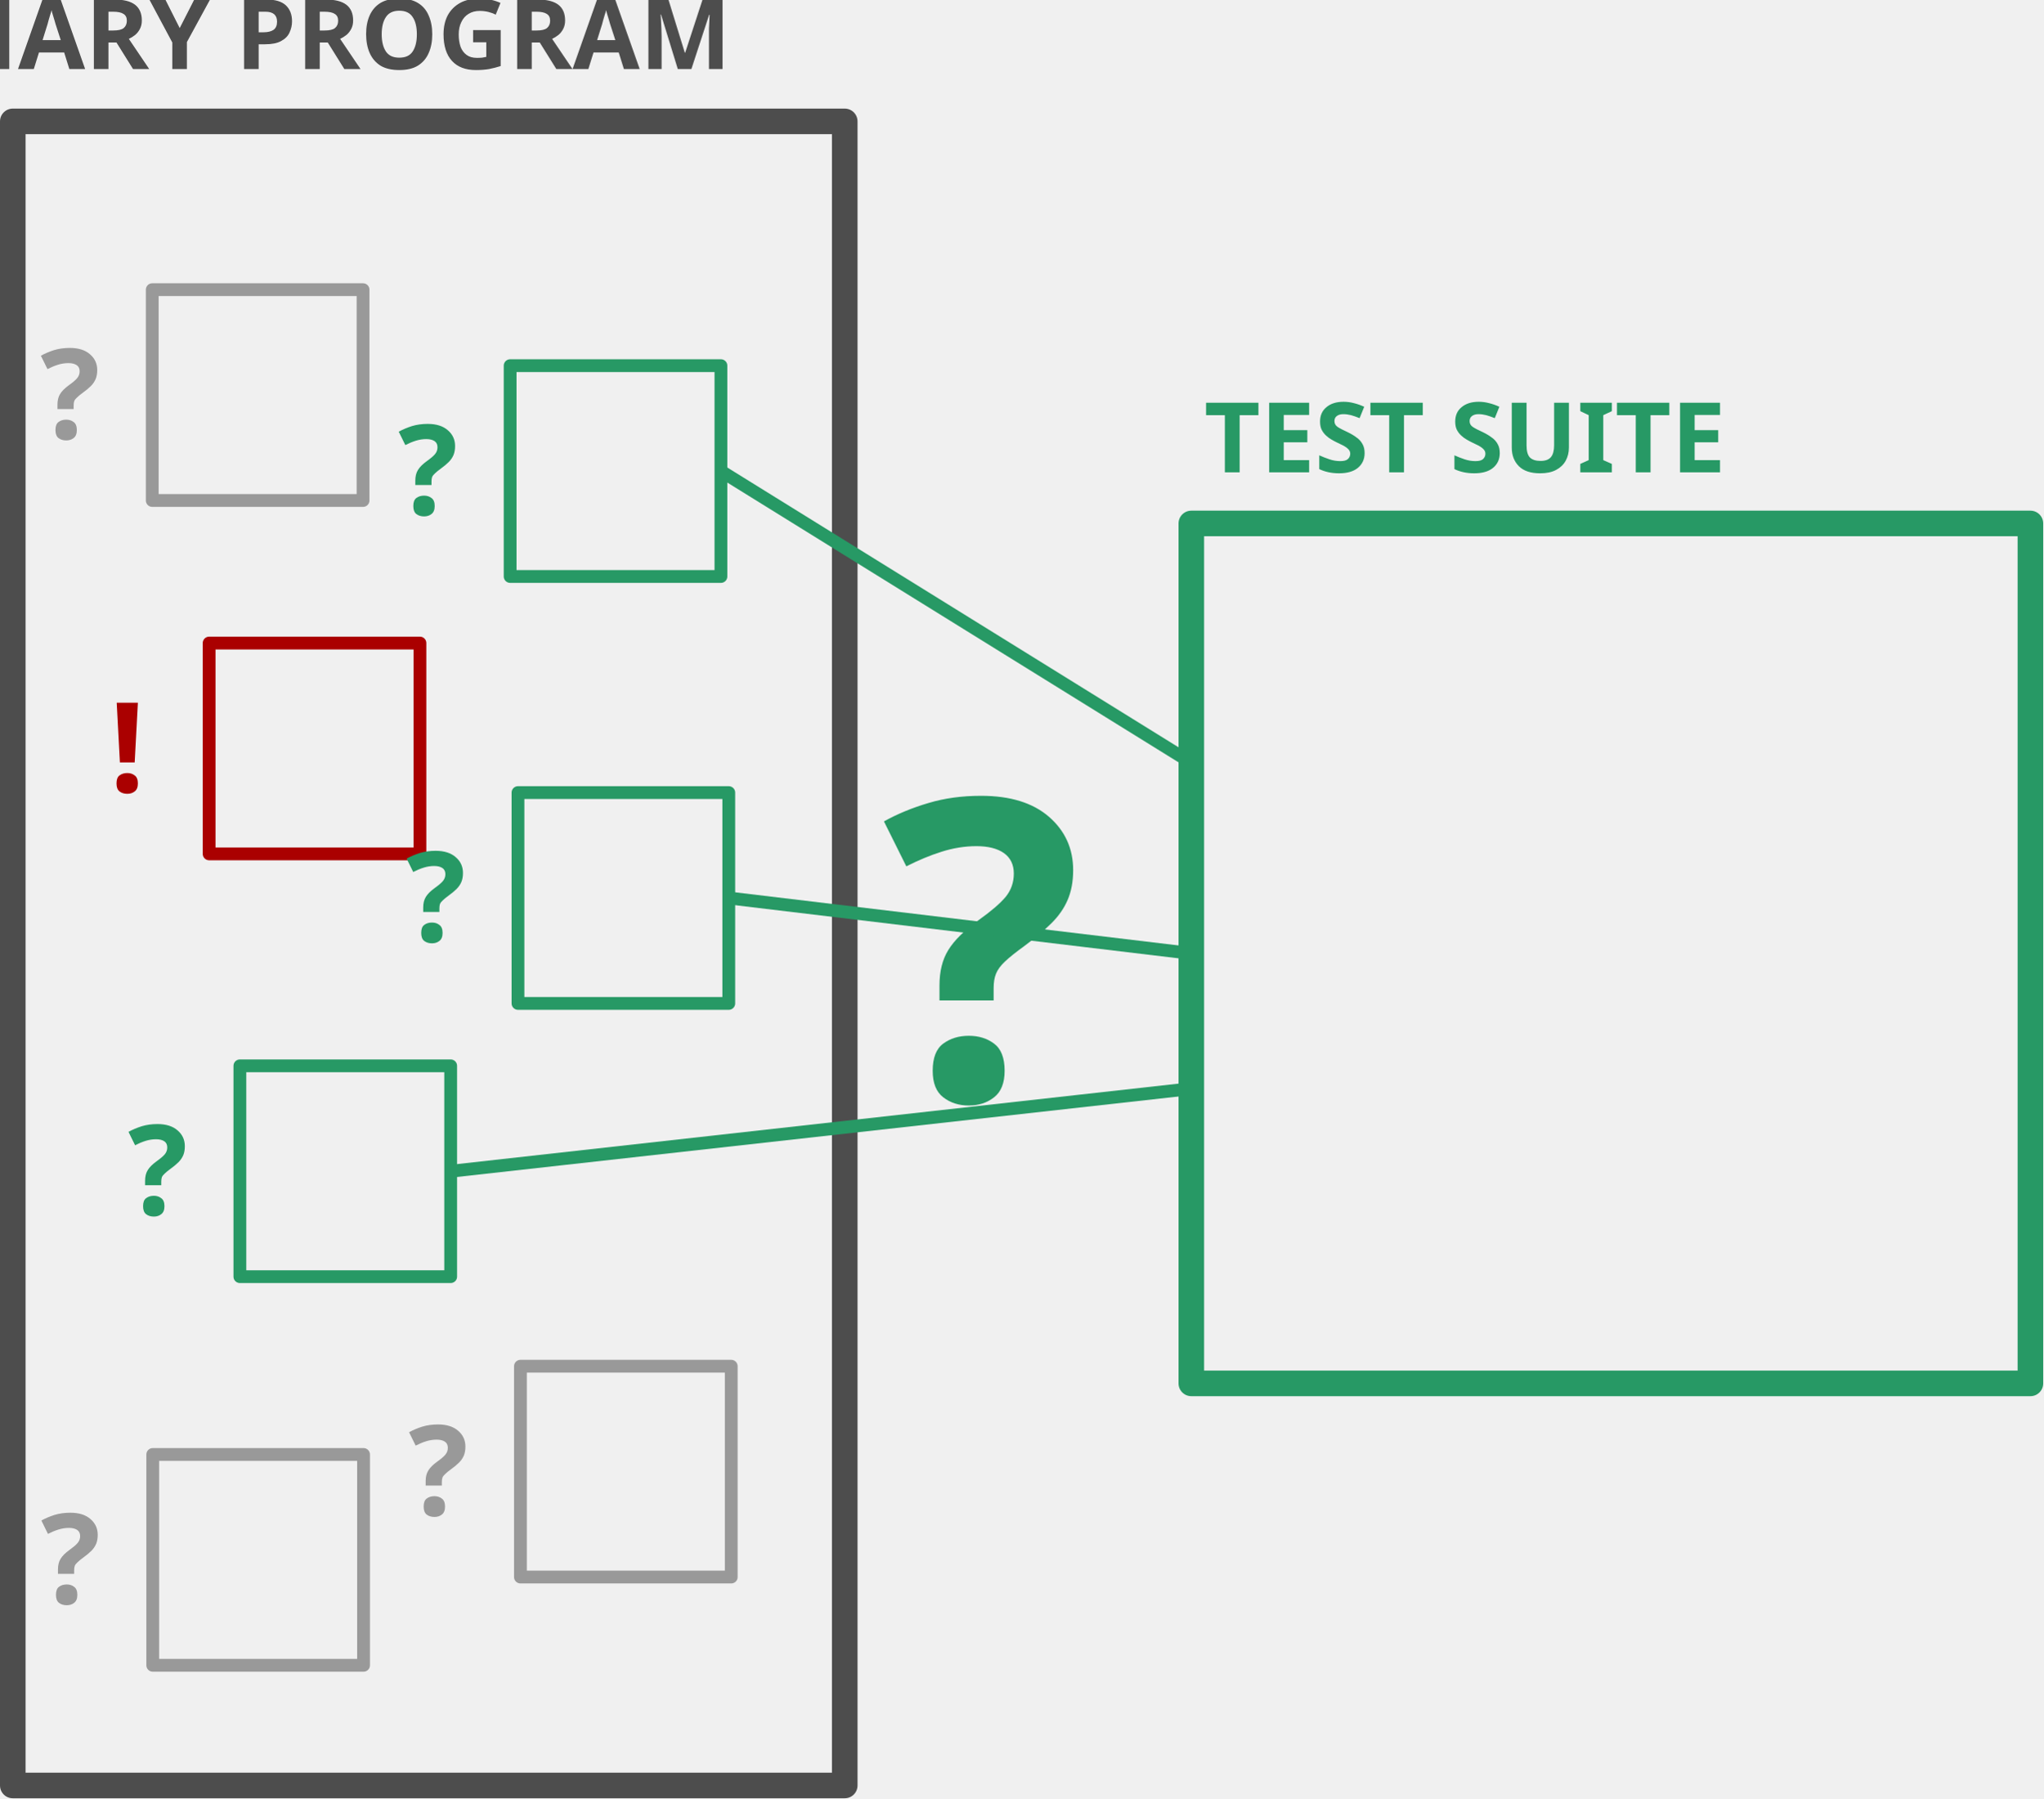
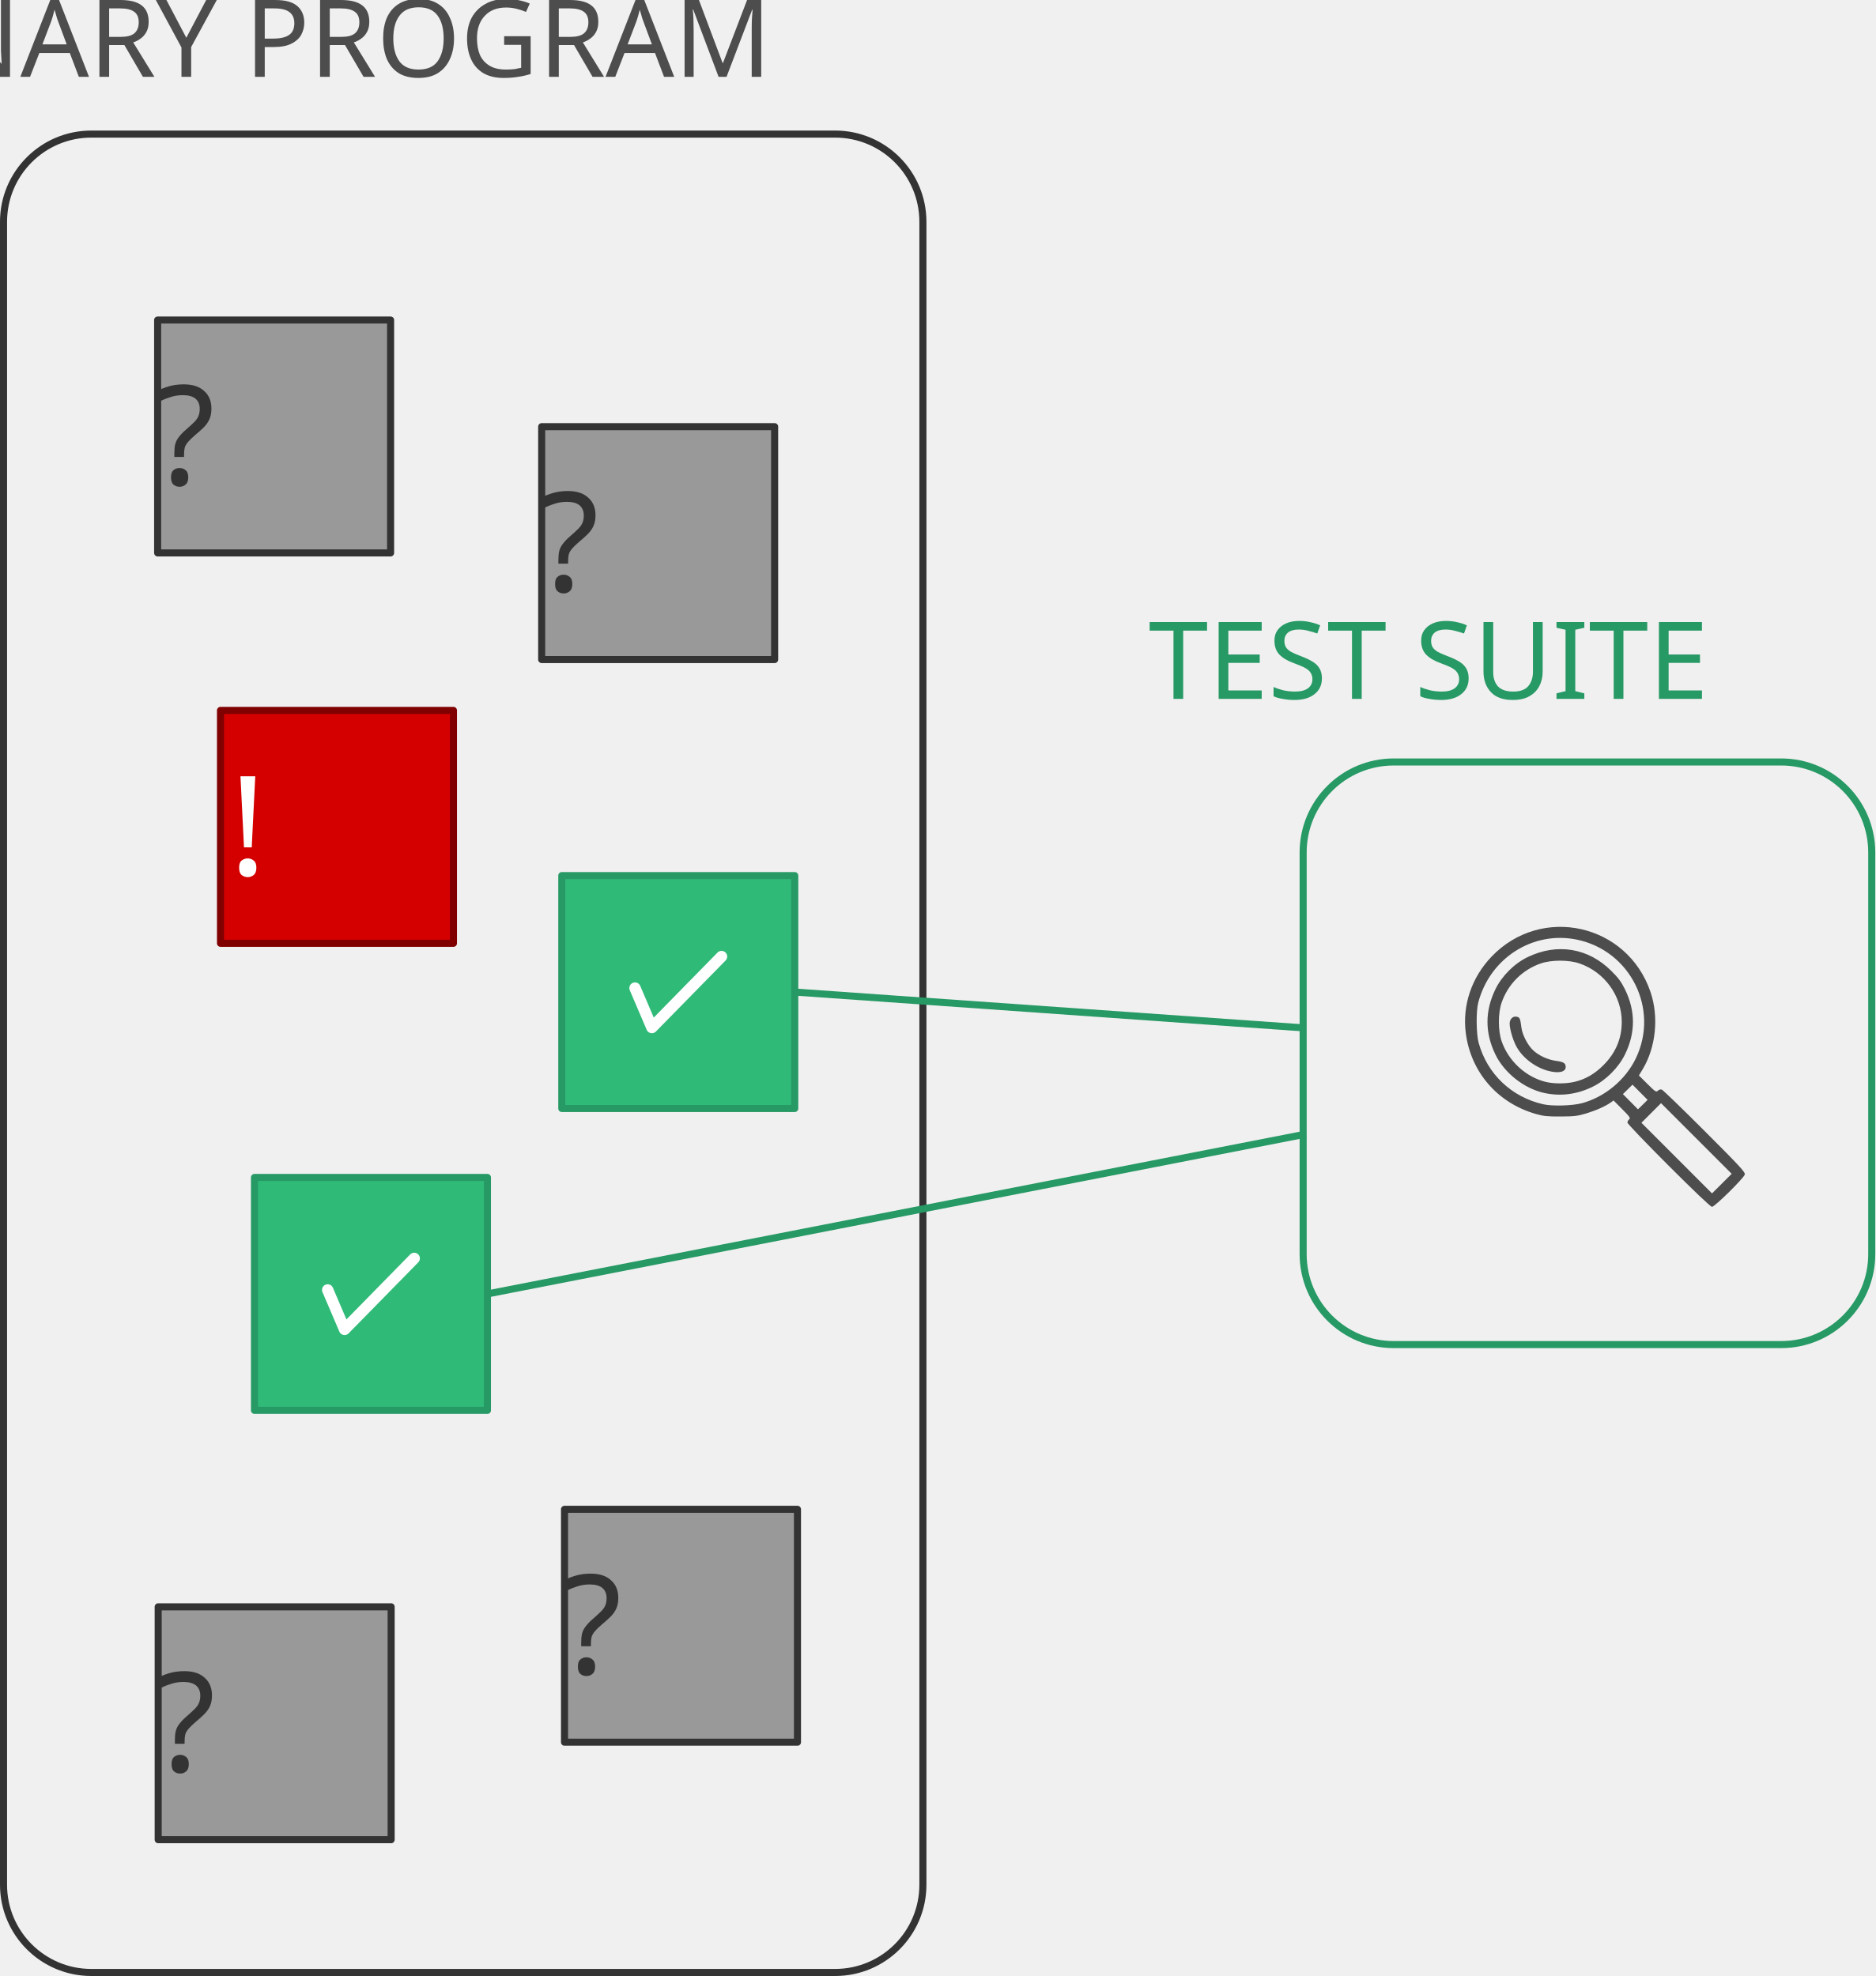
- <svg xmlns="http://www.w3.org/2000/svg" width="159.781mm" height="140.614mm" viewBox="0 0 159.781 140.614" version="1.1" id="svg1">
+ <svg xmlns="http://www.w3.org/2000/svg" width="132.709mm" height="139.864mm" viewBox="0 0 132.709 139.864" version="1.1" id="svg1" xml:space="preserve">
  <defs id="defs1" />
-   <g id="layer1" transform="translate(-23.94023,-62.07704)">
-     <rect style="fill:none;stroke:#4d4d4d;stroke-width:2;stroke-linecap:round;stroke-linejoin:round;stroke-dasharray:none;stroke-opacity:1;paint-order:markers fill stroke" id="rect1" width="65.061" height="130.123" x="24.94" y="71.568" />
-     <rect style="fill:none;stroke:#999999;stroke-width:1;stroke-linecap:round;stroke-linejoin:round;stroke-dasharray:none;stroke-opacity:1;paint-order:markers fill stroke" id="rect2" width="16.485" height="16.485" x="35.846" y="84.727" />
-     <rect style="fill:none;stroke:#279965;stroke-width:1;stroke-linecap:round;stroke-linejoin:round;stroke-dasharray:none;stroke-opacity:1;paint-order:markers fill stroke" id="rect3" width="16.485" height="16.485" x="63.833" y="90.669" />
-     <rect style="fill:none;stroke:#aa0000;stroke-width:1;stroke-linecap:round;stroke-linejoin:round;stroke-dasharray:none;stroke-opacity:1;paint-order:markers fill stroke" id="rect4" width="16.485" height="16.485" x="40.294" y="112.36" />
-     <rect style="fill:none;stroke:#279965;stroke-width:1;stroke-linecap:round;stroke-linejoin:round;stroke-dasharray:none;stroke-opacity:1;paint-order:markers fill stroke" id="rect5" width="16.485" height="16.485" x="64.447" y="124.053" />
-     <rect style="fill:none;stroke:#279965;stroke-width:1;stroke-linecap:round;stroke-linejoin:round;stroke-dasharray:none;stroke-opacity:1;paint-order:markers fill stroke" id="rect6" width="16.485" height="16.485" x="42.699" y="145.419" />
-     <rect style="fill:none;stroke:#999999;stroke-width:1;stroke-linecap:round;stroke-linejoin:round;stroke-dasharray:none;stroke-opacity:1;paint-order:markers fill stroke" id="rect7" width="16.485" height="16.485" x="64.639" y="168.908" />
-     <rect style="fill:none;stroke:#999999;stroke-width:1;stroke-linecap:round;stroke-linejoin:round;stroke-dasharray:none;stroke-opacity:1;paint-order:markers fill stroke" id="rect8" width="16.485" height="16.485" x="35.885" y="175.809" />
-     <text xml:space="preserve" style="font-size:7.605px;line-height:1.25;font-family:'Liberation Mono';-inkscape-font-specification:'Liberation Mono';text-align:center;text-anchor:middle;fill:#4d4d4d;stroke-width:0.19" x="57.524" y="67.477" id="text8">
-       <tspan style="font-style:normal;font-variant:normal;font-weight:bold;font-stretch:normal;font-size:7.605px;font-family:'IBM Plex Sans';-inkscape-font-specification:'IBM Plex Sans Bold';font-variant-ligatures:normal;font-variant-caps:normal;font-variant-numeric:normal;font-variant-east-asian:normal;fill:#4d4d4d;stroke-width:0.19" x="57.524" y="67.477" id="tspan10">BINARY PROGRAM</tspan>
+   <g id="layer1" transform="translate(-24.69023,-62.07704)">
+     <rect style="fill:none;fill-opacity:1;stroke:#333333;stroke-width:0.5;stroke-linecap:round;stroke-linejoin:round;stroke-dasharray:none;stroke-opacity:1;paint-order:markers fill stroke" id="rect1" width="65.061" height="130.123" x="24.94" y="71.568" ry="6.212" />
+     <rect style="fill:#999999;stroke:#333333;stroke-width:0.5;stroke-linecap:round;stroke-linejoin:round;stroke-dasharray:none;stroke-opacity:1;paint-order:markers fill stroke" id="rect2" width="16.485" height="16.485" x="35.846" y="84.727" />
+     <rect style="fill:#d40000;fill-opacity:1;stroke:#800000;stroke-width:0.5;stroke-linecap:round;stroke-linejoin:round;stroke-dasharray:none;stroke-opacity:1;paint-order:markers fill stroke" id="rect4" width="16.485" height="16.485" x="40.294" y="112.36" />
+     <rect style="fill:#30ba78;fill-opacity:1;stroke:#279965;stroke-width:0.5;stroke-linecap:round;stroke-linejoin:round;stroke-dasharray:none;stroke-opacity:1;paint-order:markers fill stroke" id="rect5" width="16.485" height="16.485" x="64.447" y="124.053" />
+     <rect style="fill:#30ba78;fill-opacity:1;stroke:#279965;stroke-width:0.5;stroke-linecap:round;stroke-linejoin:round;stroke-dasharray:none;stroke-opacity:1;paint-order:markers fill stroke" id="rect6" width="16.485" height="16.485" x="42.699" y="145.419" />
+     <rect style="fill:#999999;stroke:#333333;stroke-width:0.5;stroke-linecap:round;stroke-linejoin:round;stroke-dasharray:none;stroke-opacity:1;paint-order:markers fill stroke" id="rect7" width="16.485" height="16.485" x="64.639" y="168.908" />
+     <rect style="fill:#999999;stroke:#333333;stroke-width:0.5;stroke-linecap:round;stroke-linejoin:round;stroke-dasharray:none;stroke-opacity:1;paint-order:markers fill stroke" id="rect8" width="16.485" height="16.485" x="35.885" y="175.809" />
+     <text xml:space="preserve" style="font-size:7.605px;line-height:1.25;font-family:'Liberation Mono';-inkscape-font-specification:'Liberation Mono';text-align:center;text-anchor:middle;fill:#4d4d4d;stroke-width:0.19" x="57.475" y="67.515" id="text8">
+       <tspan style="font-style:normal;font-variant:normal;font-weight:300;font-stretch:normal;font-size:7.605px;font-family:SUSE;-inkscape-font-specification:'SUSE, Light';font-variant-ligatures:normal;font-variant-caps:normal;font-variant-numeric:normal;font-variant-east-asian:normal;fill:#4d4d4d;stroke-width:0.19" x="57.475" y="67.515" id="tspan10">BINARY PROGRAM</tspan>
    </text>
-     <rect style="fill:none;stroke:#279965;stroke-width:2;stroke-linecap:round;stroke-linejoin:round;stroke-dasharray:none;stroke-opacity:1;paint-order:markers fill stroke" id="rect18" width="65.618" height="67.244" x="117.104" y="103.007" />
-     <text xml:space="preserve" style="font-size:32.871px;line-height:1.25;font-family:'Liberation Mono';-inkscape-font-specification:'Liberation Mono';text-align:center;text-anchor:middle;fill:#279965;fill-opacity:1;stroke-width:0.822" x="150.126" y="148.101" id="text19-2">
-       <tspan style="font-style:normal;font-variant:normal;font-weight:bold;font-stretch:normal;font-size:32.871px;font-family:'IBM Plex Sans';-inkscape-font-specification:'IBM Plex Sans Bold';font-variant-ligatures:normal;font-variant-caps:normal;font-variant-numeric:normal;font-variant-east-asian:normal;fill:#279965;fill-opacity:1;stroke-width:0.822" x="150.126" y="148.101" id="tspan19-0">?</tspan>
+     <rect style="fill:none;stroke:#279965;stroke-width:0.5;stroke-linecap:round;stroke-linejoin:round;stroke-dasharray:none;stroke-opacity:1;paint-order:markers fill stroke" id="rect18" width="40.239" height="41.237" x="116.91" y="116.011" ry="6.406" />
+     <text xml:space="preserve" style="font-size:9.805px;line-height:1.25;font-family:SUSE;-inkscape-font-specification:'SUSE, Light';text-align:center;text-anchor:middle;fill:#ffffff;stroke-width:0.245;font-weight:300;font-style:normal;font-stretch:normal;font-variant:normal;font-variant-ligatures:normal;font-variant-caps:normal;font-variant-numeric:normal;font-variant-east-asian:normal" x="48.6" y="124.024" id="text22">
+       <tspan style="font-style:normal;font-variant:normal;font-weight:300;font-stretch:normal;font-size:9.805px;font-family:SUSE;-inkscape-font-specification:'SUSE, Light';font-variant-ligatures:normal;font-variant-caps:normal;font-variant-numeric:normal;font-variant-east-asian:normal;fill:#ffffff;stroke-width:0.245" x="48.6" y="124.024" id="tspan22">!</tspan>
    </text>
-     <text xml:space="preserve" style="font-size:9.805px;line-height:1.25;font-family:'Liberation Mono';-inkscape-font-specification:'Liberation Mono';text-align:center;text-anchor:middle;fill:#279965;fill-opacity:1;stroke-width:0.245" x="72.753" y="135.717" id="text21">
-       <tspan style="font-style:normal;font-variant:normal;font-weight:bold;font-stretch:normal;font-size:9.805px;font-family:'IBM Plex Sans';-inkscape-font-specification:'IBM Plex Sans Bold';font-variant-ligatures:normal;font-variant-caps:normal;font-variant-numeric:normal;font-variant-east-asian:normal;fill:#279965;fill-opacity:1;stroke-width:0.245" x="72.753" y="135.717" id="tspan21">?</tspan>
+     <text xml:space="preserve" style="font-size:9.805px;line-height:1.25;font-family:SUSE;-inkscape-font-specification:'SUSE, Light';text-align:center;text-anchor:middle;fill:#333333;stroke-width:0.245;font-weight:300;font-style:normal;font-stretch:normal;font-variant:normal;font-variant-ligatures:normal;font-variant-caps:normal;font-variant-numeric:normal;font-variant-east-asian:normal" x="44.152" y="96.391" id="text24">
+       <tspan style="font-style:normal;font-variant:normal;font-weight:300;font-stretch:normal;font-size:9.805px;font-family:SUSE;-inkscape-font-specification:'SUSE, Light';font-variant-ligatures:normal;font-variant-caps:normal;font-variant-numeric:normal;font-variant-east-asian:normal;fill:#333333;stroke-width:0.245" x="44.152" y="96.391" id="tspan24">?</tspan>
    </text>
-     <text xml:space="preserve" style="font-size:9.805px;line-height:1.25;font-family:'Liberation Mono';-inkscape-font-specification:'Liberation Mono';text-align:center;text-anchor:middle;fill:#aa0000;stroke-width:0.245" x="48.6" y="124.024" id="text22">
-       <tspan style="font-style:normal;font-variant:normal;font-weight:bold;font-stretch:normal;font-size:9.805px;font-family:'IBM Plex Sans';-inkscape-font-specification:'IBM Plex Sans Bold';font-variant-ligatures:normal;font-variant-caps:normal;font-variant-numeric:normal;font-variant-east-asian:normal;fill:#aa0000;stroke-width:0.245" x="48.6" y="124.024" id="tspan22">!</tspan>
+     <text xml:space="preserve" style="font-size:9.805px;line-height:1.25;font-family:SUSE;-inkscape-font-specification:'SUSE, Light';text-align:center;text-anchor:middle;fill:#333333;stroke-width:0.245;font-weight:300;font-style:normal;font-stretch:normal;font-variant:normal;font-variant-ligatures:normal;font-variant-caps:normal;font-variant-numeric:normal;font-variant-east-asian:normal" x="72.945" y="180.572" id="text26">
+       <tspan style="font-style:normal;font-variant:normal;font-weight:300;font-stretch:normal;font-size:9.805px;font-family:SUSE;-inkscape-font-specification:'SUSE, Light';font-variant-ligatures:normal;font-variant-caps:normal;font-variant-numeric:normal;font-variant-east-asian:normal;fill:#333333;stroke-width:0.245" x="72.945" y="180.572" id="tspan26">?</tspan>
    </text>
-     <text xml:space="preserve" style="font-size:9.805px;line-height:1.25;font-family:'Liberation Mono';-inkscape-font-specification:'Liberation Mono';text-align:center;text-anchor:middle;fill:#279965;fill-opacity:1;stroke-width:0.245" x="72.139" y="102.333" id="text23">
-       <tspan style="font-style:normal;font-variant:normal;font-weight:bold;font-stretch:normal;font-size:9.805px;font-family:'IBM Plex Sans';-inkscape-font-specification:'IBM Plex Sans Bold';font-variant-ligatures:normal;font-variant-caps:normal;font-variant-numeric:normal;font-variant-east-asian:normal;fill:#279965;fill-opacity:1;stroke-width:0.245" x="72.139" y="102.333" id="tspan23">?</tspan>
+     <text xml:space="preserve" style="font-size:9.805px;line-height:1.25;font-family:SUSE;-inkscape-font-specification:'SUSE, Light';text-align:center;text-anchor:middle;fill:#333333;stroke-width:0.245;font-weight:300;font-style:normal;font-stretch:normal;font-variant:normal;font-variant-ligatures:normal;font-variant-caps:normal;font-variant-numeric:normal;font-variant-east-asian:normal" x="44.192" y="187.473" id="text27">
+       <tspan style="font-style:normal;font-variant:normal;font-weight:300;font-stretch:normal;font-size:9.805px;font-family:SUSE;-inkscape-font-specification:'SUSE, Light';font-variant-ligatures:normal;font-variant-caps:normal;font-variant-numeric:normal;font-variant-east-asian:normal;fill:#333333;stroke-width:0.245" x="44.192" y="187.473" id="tspan27">?</tspan>
    </text>
-     <text xml:space="preserve" style="font-size:9.805px;line-height:1.25;font-family:'Liberation Mono';-inkscape-font-specification:'Liberation Mono';text-align:center;text-anchor:middle;fill:#999999;stroke-width:0.245" x="44.152" y="96.391" id="text24">
-       <tspan style="font-style:normal;font-variant:normal;font-weight:bold;font-stretch:normal;font-size:9.805px;font-family:'IBM Plex Sans';-inkscape-font-specification:'IBM Plex Sans Bold';font-variant-ligatures:normal;font-variant-caps:normal;font-variant-numeric:normal;font-variant-east-asian:normal;fill:#999999;stroke-width:0.245" x="44.152" y="96.391" id="tspan24">?</tspan>
+     <path style="fill:none;stroke:#279965;stroke-width:0.5;stroke-linecap:butt;stroke-linejoin:round;stroke-dasharray:none;stroke-opacity:1;paint-order:normal" d="m 80.932,132.295 36.172,2.549" id="path28" />
+     <path style="fill:none;stroke:#279965;stroke-width:0.5;stroke-linecap:butt;stroke-linejoin:round;stroke-dasharray:none;stroke-opacity:1;paint-order:normal" d="M 59.184,153.662 117.104,142.349" id="path29" />
+     <text xml:space="preserve" style="font-size:7.605px;line-height:1.25;font-family:'Liberation Mono';-inkscape-font-specification:'Liberation Mono';text-align:center;text-anchor:middle;fill:#279965;fill-opacity:1;stroke-width:0.19" x="137.186" y="111.544" id="text2">
+       <tspan style="font-style:normal;font-variant:normal;font-weight:300;font-stretch:normal;font-size:7.605px;font-family:SUSE;-inkscape-font-specification:'SUSE, Light';font-variant-ligatures:normal;font-variant-caps:normal;font-variant-numeric:normal;font-variant-east-asian:normal;fill:#279965;fill-opacity:1;stroke-width:0.19" x="137.186" y="111.544" id="tspan2">TEST SUITE</tspan>
    </text>
-     <text xml:space="preserve" style="font-size:9.805px;line-height:1.25;font-family:'Liberation Mono';-inkscape-font-specification:'Liberation Mono';text-align:center;text-anchor:middle;fill:#279965;fill-opacity:1;stroke-width:0.245" x="51.005" y="157.084" id="text25">
-       <tspan style="font-style:normal;font-variant:normal;font-weight:bold;font-stretch:normal;font-size:9.805px;font-family:'IBM Plex Sans';-inkscape-font-specification:'IBM Plex Sans Bold';font-variant-ligatures:normal;font-variant-caps:normal;font-variant-numeric:normal;font-variant-east-asian:normal;fill:#279965;fill-opacity:1;stroke-width:0.245" x="51.005" y="157.084" id="tspan25">?</tspan>
+     <path style="fill:#4d4d4d;stroke-width:0.3" d="m 142.772,144.583 c -1.603,-1.604 -2.915,-2.974 -2.915,-3.045 0,-0.071 0.056,-0.175 0.124,-0.231 0.108,-0.09 0.046,-0.181 -0.49,-0.719 l -0.613,-0.617 -0.205,0.144 c -0.386,0.272 -1.03,0.56 -1.727,0.771 -0.608,0.185 -0.843,0.213 -1.81,0.218 -0.929,0.005 -1.215,-0.024 -1.746,-0.175 -2.727,-0.778 -4.622,-2.968 -4.973,-5.75 -0.247,-1.958 0.415,-3.914 1.827,-5.391 3.521,-3.686 9.602,-2.335 11.246,2.498 0.602,1.768 0.385,3.916 -0.552,5.471 l -0.267,0.444 0.607,0.603 c 0.558,0.554 0.617,0.593 0.735,0.476 0.074,-0.074 0.19,-0.108 0.275,-0.081 0.081,0.026 1.447,1.347 3.035,2.935 2.516,2.517 2.881,2.912 2.84,3.076 -0.064,0.255 -2.127,2.289 -2.322,2.289 -0.095,0 -1.256,-1.103 -3.068,-2.916 z m 1.965,-1.922 -2.5,-2.5 -0.694,0.694 -0.694,0.694 2.498,2.499 2.498,2.499 0.696,-0.693 0.696,-0.693 z m -3.985,-3.271 -0.534,-0.538 -0.34,0.334 -0.34,0.334 0.534,0.538 0.534,0.538 0.34,-0.334 0.34,-0.334 z m -4.109,0.773 c 1.623,-0.441 3.079,-1.654 3.81,-3.174 1.678,-3.49 -0.38,-7.627 -4.183,-8.406 -3.112,-0.638 -6.165,1.324 -6.974,4.482 -0.155,0.606 -0.137,2.201 0.032,2.819 0.607,2.211 2.328,3.849 4.578,4.356 0.644,0.145 2.065,0.105 2.737,-0.078 z m -2.658,-0.721 c -1.43,-0.307 -2.844,-1.422 -3.478,-2.742 -0.737,-1.535 -0.737,-3.051 0.002,-4.589 0.454,-0.945 1.345,-1.836 2.29,-2.291 2.092,-1.007 4.285,-0.646 5.914,0.974 0.507,0.503 0.712,0.781 0.973,1.313 0.75,1.528 0.75,3.074 0,4.602 -0.464,0.946 -1.344,1.826 -2.29,2.29 -1.104,0.541 -2.256,0.691 -3.412,0.443 z m 2.123,-0.789 c 0.784,-0.185 1.423,-0.553 2.051,-1.181 0.869,-0.869 1.298,-1.882 1.298,-3.063 0,-1.851 -1.213,-3.527 -2.998,-4.14 -0.753,-0.259 -1.975,-0.259 -2.728,0 -1.308,0.449 -2.327,1.47 -2.778,2.782 -0.256,0.746 -0.255,1.972 0.002,2.721 0.483,1.406 1.716,2.543 3.13,2.886 0.568,0.138 1.426,0.135 2.022,-0.005 z m -1.894,-0.789 c -0.935,-0.258 -1.838,-0.971 -2.244,-1.772 -0.237,-0.468 -0.445,-1.201 -0.445,-1.568 0,-0.324 0.239,-0.548 0.511,-0.48 0.209,0.052 0.237,0.12 0.322,0.778 0.067,0.516 0.459,1.263 0.846,1.613 0.424,0.383 1.027,0.654 1.646,0.738 0.493,0.067 0.638,0.164 0.641,0.424 0.003,0.368 -0.518,0.477 -1.277,0.267 z" id="path1" />
+     <rect style="fill:#999999;stroke:#333333;stroke-width:0.5;stroke-linecap:round;stroke-linejoin:round;stroke-dasharray:none;stroke-opacity:1;paint-order:markers fill stroke" id="rect3" width="16.485" height="16.485" x="63.024" y="92.276" />
+     <text xml:space="preserve" style="font-size:9.805px;line-height:1.25;font-family:SUSE;-inkscape-font-specification:'SUSE, Light';text-align:center;text-anchor:middle;fill:#333333;stroke-width:0.245;font-weight:300;font-style:normal;font-stretch:normal;font-variant:normal;font-variant-ligatures:normal;font-variant-caps:normal;font-variant-numeric:normal;font-variant-east-asian:normal" x="71.33" y="103.941" id="text3">
+       <tspan style="font-style:normal;font-variant:normal;font-weight:300;font-stretch:normal;font-size:9.805px;font-family:SUSE;-inkscape-font-specification:'SUSE, Light';font-variant-ligatures:normal;font-variant-caps:normal;font-variant-numeric:normal;font-variant-east-asian:normal;fill:#333333;stroke-width:0.245" x="71.33" y="103.941" id="tspan3">?</tspan>
    </text>
-     <text xml:space="preserve" style="font-size:9.805px;line-height:1.25;font-family:'Liberation Mono';-inkscape-font-specification:'Liberation Mono';text-align:center;text-anchor:middle;fill:#999999;stroke-width:0.245" x="72.945" y="180.572" id="text26">
-       <tspan style="font-style:normal;font-variant:normal;font-weight:bold;font-stretch:normal;font-size:9.805px;font-family:'IBM Plex Sans';-inkscape-font-specification:'IBM Plex Sans Bold';font-variant-ligatures:normal;font-variant-caps:normal;font-variant-numeric:normal;font-variant-east-asian:normal;fill:#999999;stroke-width:0.245" x="72.945" y="180.572" id="tspan26">?</tspan>
-     </text>
-     <text xml:space="preserve" style="font-size:9.805px;line-height:1.25;font-family:'Liberation Mono';-inkscape-font-specification:'Liberation Mono';text-align:center;text-anchor:middle;fill:#999999;stroke-width:0.245" x="44.192" y="187.473" id="text27">
-       <tspan style="font-style:normal;font-variant:normal;font-weight:bold;font-stretch:normal;font-size:9.805px;font-family:'IBM Plex Sans';-inkscape-font-specification:'IBM Plex Sans Bold';font-variant-ligatures:normal;font-variant-caps:normal;font-variant-numeric:normal;font-variant-east-asian:normal;fill:#999999;stroke-width:0.245" x="44.192" y="187.473" id="tspan27">?</tspan>
-     </text>
-     <path style="fill:none;stroke:#279965;stroke-width:1;stroke-linecap:butt;stroke-linejoin:miter;stroke-dasharray:none;stroke-opacity:1" d="M 80.318,98.912 117.104,121.719" id="path27" />
-     <path style="fill:none;stroke:#279965;stroke-width:1;stroke-linecap:butt;stroke-linejoin:miter;stroke-dasharray:none;stroke-opacity:1" d="m 80.932,132.295 36.172,4.334" id="path28" />
-     <path style="fill:none;stroke:#279965;stroke-width:1;stroke-linecap:butt;stroke-linejoin:miter;stroke-dasharray:none;stroke-opacity:1" d="m 59.184,153.662 57.92,-6.46" id="path29" />
-     <text xml:space="preserve" style="font-size:7.605px;line-height:1.25;font-family:'Liberation Mono';-inkscape-font-specification:'Liberation Mono';text-align:center;text-anchor:middle;fill:#279965;fill-opacity:1;stroke-width:0.19" x="149.912" y="99.007" id="text2">
-       <tspan style="font-style:normal;font-variant:normal;font-weight:bold;font-stretch:normal;font-size:7.605px;font-family:'IBM Plex Sans';-inkscape-font-specification:'IBM Plex Sans Bold';font-variant-ligatures:normal;font-variant-caps:normal;font-variant-numeric:normal;font-variant-east-asian:normal;fill:#279965;fill-opacity:1;stroke-width:0.19" x="149.912" y="99.007" id="tspan2">TEST SUITE</tspan>
-     </text>
+     <path style="fill:none;stroke:#ffffff;stroke-width:0.8;stroke-linecap:round;stroke-linejoin:round;stroke-dasharray:none;stroke-opacity:1" d="m 69.627,132.013 1.195,2.796 4.93,-5.027" id="path3" />
+     <path style="fill:none;stroke:#ffffff;stroke-width:0.8;stroke-linecap:round;stroke-linejoin:round;stroke-dasharray:none;stroke-opacity:1" d="m 47.879,153.379 1.195,2.796 4.93,-5.027" id="path4" />
  </g>
</svg>
